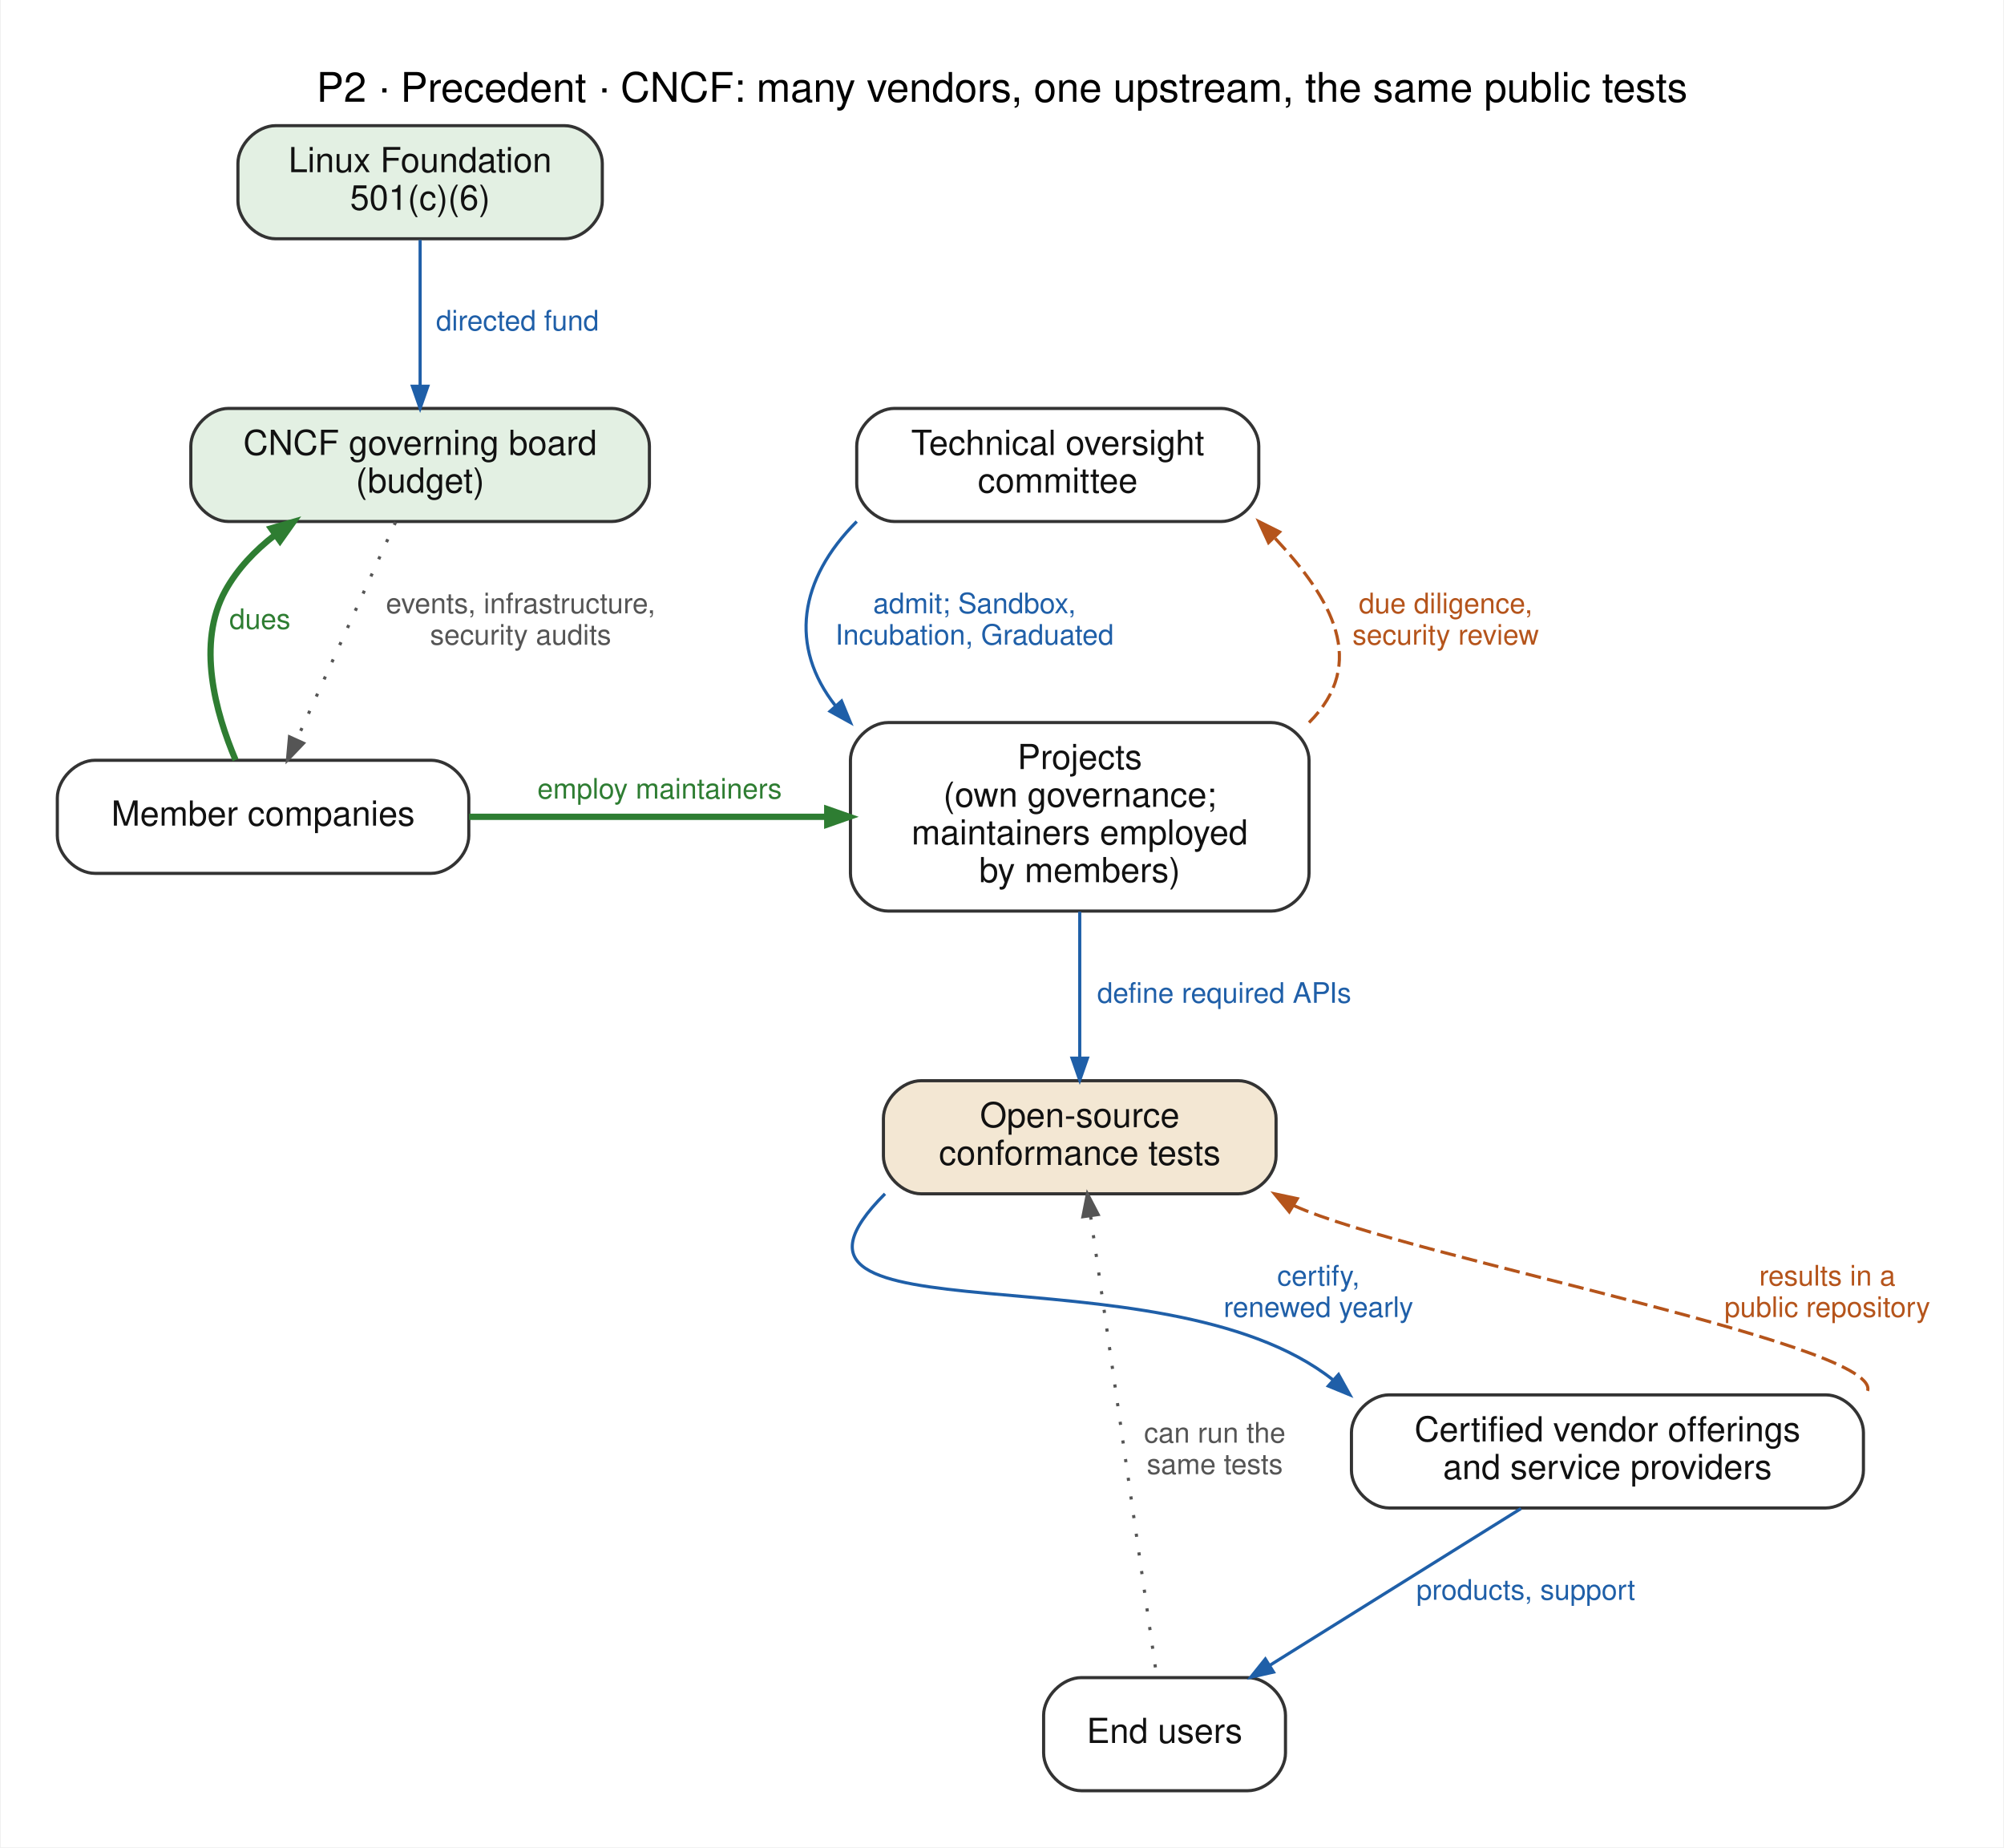
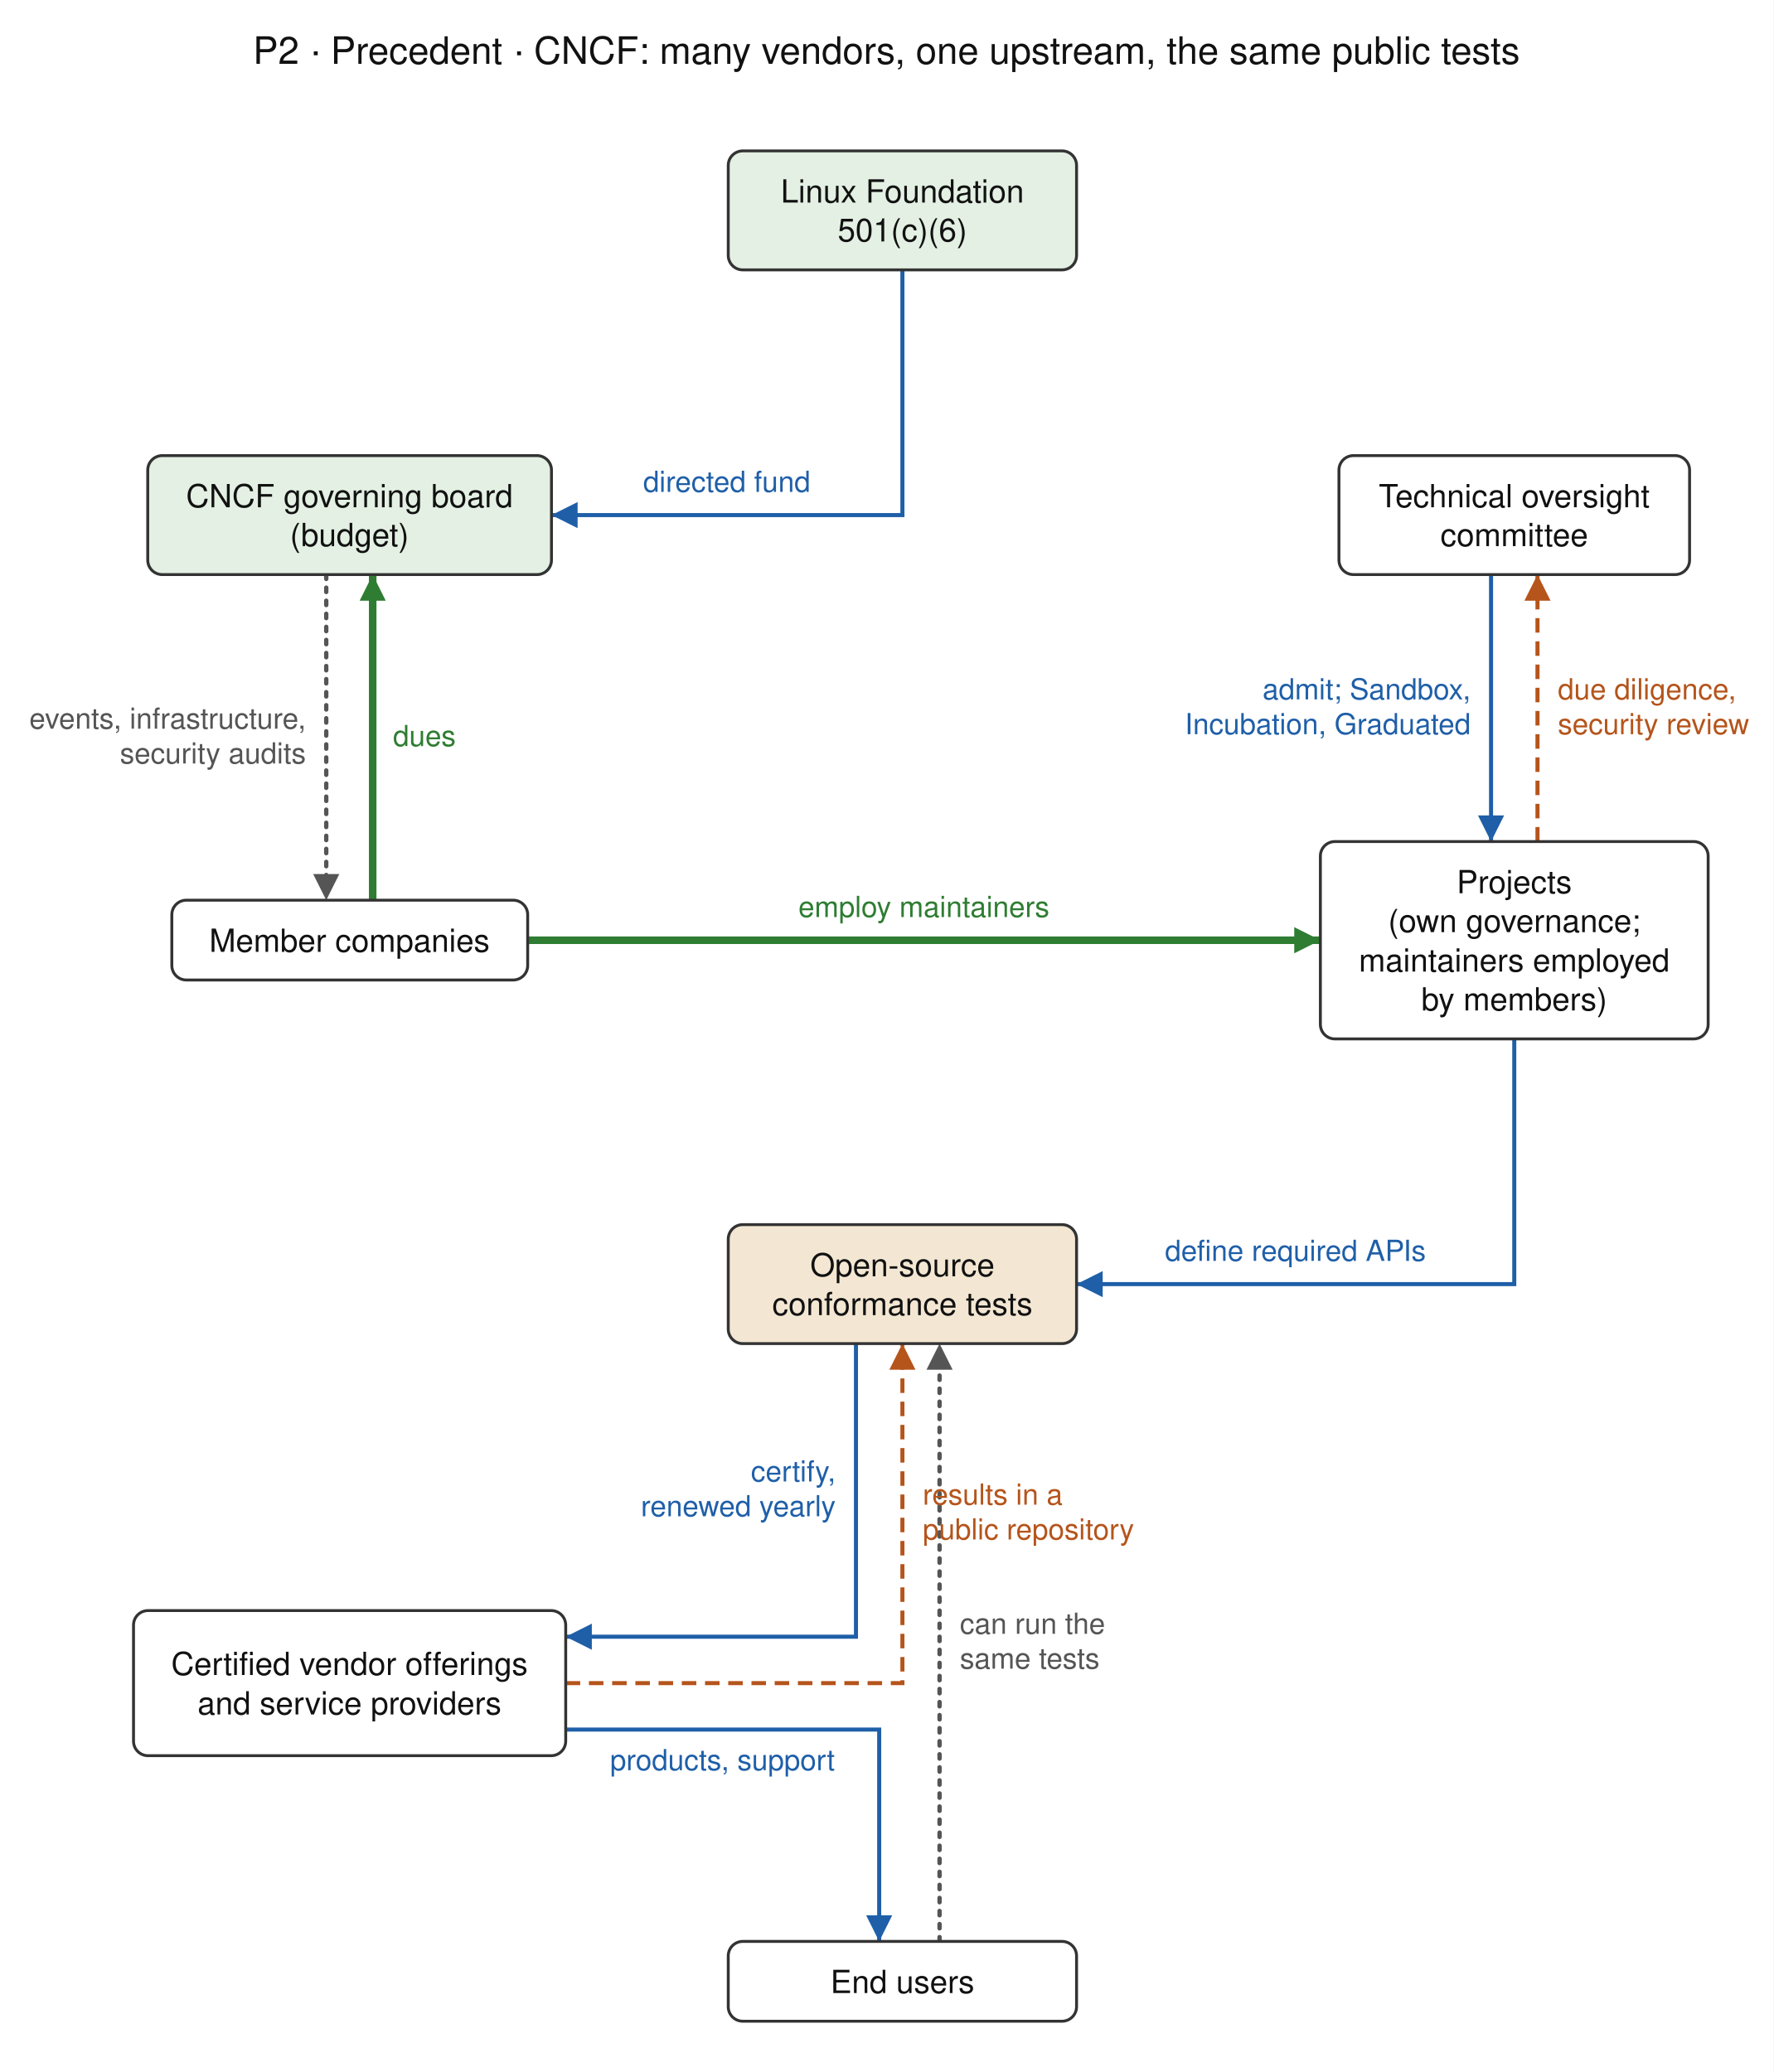
- <svg xmlns="http://www.w3.org/2000/svg" width="638pt" height="588pt" viewBox="0.00 0.00 637.50 588.00">
-   <g id="graph0" class="graph" transform="scale(1 1) rotate(0) translate(18 570)">
-     <polygon fill="#ffffff" stroke="transparent" points="-18,18 -18,-570 619.5,-570 619.5,18 -18,18" />
-     <text text-anchor="middle" x="300.75" y="-537.6" font-family="Helvetica,sans-Serif" font-size="13.00">P2 · Precedent · CNCF: many vendors, one upstream, the same public tests</text>
-     <g id="node1" class="node">
-       <path fill="#e3f0e3" stroke="#333333" d="M161.5,-530C161.5,-530 69.5,-530 69.5,-530 63.5,-530 57.5,-524 57.5,-518 57.5,-518 57.5,-506 57.5,-506 57.5,-500 63.5,-494 69.5,-494 69.5,-494 161.5,-494 161.5,-494 167.5,-494 173.5,-500 173.5,-506 173.5,-506 173.5,-518 173.5,-518 173.5,-524 167.5,-530 161.5,-530" />
-       <text text-anchor="middle" x="115.5" y="-515.2" font-family="Helvetica,sans-Serif" font-size="11.00" fill="#111111">Linux Foundation</text>
-       <text text-anchor="middle" x="115.5" y="-503.2" font-family="Helvetica,sans-Serif" font-size="11.00" fill="#111111">501(c)(6)</text>
+ <svg xmlns="http://www.w3.org/2000/svg" width="611" height="714" viewBox="0 0 611 714" font-family="Helvetica, Arial, sans-serif">
+   <defs>
+     <marker id="ah1f5fa8" viewBox="0 0 10 10" refX="10" refY="5" markerUnits="userSpaceOnUse" markerWidth="9" markerHeight="9" orient="auto-start-reverse">
+       <path d="M0,0 L10,5 L0,10 z" fill="#1f5fa8" />
+     </marker>
+     <marker id="ah2e7d32" viewBox="0 0 10 10" refX="10" refY="5" markerUnits="userSpaceOnUse" markerWidth="9" markerHeight="9" orient="auto-start-reverse">
+       <path d="M0,0 L10,5 L0,10 z" fill="#2e7d32" />
+     </marker>
+     <marker id="ah555555" viewBox="0 0 10 10" refX="10" refY="5" markerUnits="userSpaceOnUse" markerWidth="9" markerHeight="9" orient="auto-start-reverse">
+       <path d="M0,0 L10,5 L0,10 z" fill="#555555" />
+     </marker>
+     <marker id="ah888888" viewBox="0 0 10 10" refX="10" refY="5" markerUnits="userSpaceOnUse" markerWidth="9" markerHeight="9" orient="auto-start-reverse">
+       <path d="M0,0 L10,5 L0,10 z" fill="#888888" />
+     </marker>
+     <marker id="ahb5541b" viewBox="0 0 10 10" refX="10" refY="5" markerUnits="userSpaceOnUse" markerWidth="9" markerHeight="9" orient="auto-start-reverse">
+       <path d="M0,0 L10,5 L0,10 z" fill="#b5541b" />
+     </marker>
+     <marker id="ahc8c8c8" viewBox="0 0 10 10" refX="10" refY="5" markerUnits="userSpaceOnUse" markerWidth="9" markerHeight="9" orient="auto-start-reverse">
+       <path d="M0,0 L10,5 L0,10 z" fill="#c8c8c8" />
+     </marker>
+   </defs>
+   <rect x="0" y="0" width="611" height="714" fill="#ffffff" />
+   <text x="305.4" y="22" font-size="13" text-anchor="middle" fill="#111">P2 · Precedent · CNCF: many vendors, one upstream, the same public tests</text>
+   <g transform="translate(0.0,0.0)">
+     <g class="edge">
+       <path class="edge" d="M310.9,93.0 L310.9,177.5 L190.0,177.5" fill="none" stroke="#1f5fa8" stroke-width="1.4" stroke-linecap="butt" marker-end="url(#ah1f5fa8)" />
    </g>
-     <g id="node2" class="node">
-       <path fill="#e3f0e3" stroke="#333333" d="M176.5,-440C176.5,-440 54.5,-440 54.5,-440 48.5,-440 42.5,-434 42.5,-428 42.5,-428 42.5,-416 42.5,-416 42.5,-410 48.5,-404 54.5,-404 54.5,-404 176.5,-404 176.5,-404 182.5,-404 188.5,-410 188.5,-416 188.5,-416 188.5,-428 188.5,-428 188.5,-434 182.5,-440 176.5,-440" />
-       <text text-anchor="middle" x="115.5" y="-425.2" font-family="Helvetica,sans-Serif" font-size="11.00" fill="#111111">CNCF governing board</text>
-       <text text-anchor="middle" x="115.5" y="-413.2" font-family="Helvetica,sans-Serif" font-size="11.00" fill="#111111">(budget)</text>
+     <g class="edge">
+       <path class="edge" d="M128.4,310.2 L128.4,198.0" fill="none" stroke="#2e7d32" stroke-width="2.6" stroke-linecap="butt" marker-end="url(#ah2e7d32)" />
    </g>
-     <g id="edge3" class="edge">
-       <path fill="none" stroke="#1f5fa8" d="M115.5,-493.61C115.5,-480.39 115.5,-462.03 115.5,-447.35" />
-       <polygon fill="#1f5fa8" stroke="#1f5fa8" points="117.95,-447.05 115.5,-440.05 113.05,-447.05 117.95,-447.05" />
-       <text text-anchor="middle" x="146.5" y="-464.8" font-family="Helvetica,sans-Serif" font-size="9.00" fill="#1f5fa8">directed fund</text>
+     <g class="edge">
+       <path class="edge" d="M112.4,198.0 L112.4,310.2" fill="none" stroke="#555555" stroke-width="1.5" stroke-dasharray="1.5,3" stroke-linecap="round" marker-end="url(#ah555555)" />
    </g>
-     <g id="node3" class="node">
-       <path fill="#ffffff" stroke="#333333" d="M370.5,-440C370.5,-440 266.5,-440 266.5,-440 260.5,-440 254.5,-434 254.5,-428 254.5,-428 254.5,-416 254.5,-416 254.5,-410 260.5,-404 266.5,-404 266.5,-404 370.5,-404 370.5,-404 376.5,-404 382.5,-410 382.5,-416 382.5,-416 382.5,-428 382.5,-428 382.5,-434 376.5,-440 370.5,-440" />
-       <text text-anchor="middle" x="318.5" y="-425.2" font-family="Helvetica,sans-Serif" font-size="11.00" fill="#111111">Technical oversight</text>
-       <text text-anchor="middle" x="318.5" y="-413.2" font-family="Helvetica,sans-Serif" font-size="11.00" fill="#111111">committee</text>
+     <g class="edge">
+       <path class="edge" d="M513.7,198.0 L513.7,290.0" fill="none" stroke="#1f5fa8" stroke-width="1.4" stroke-linecap="butt" marker-end="url(#ah1f5fa8)" />
    </g>
-     <g id="node4" class="node">
-       <path fill="#ffffff" stroke="#333333" d="M119,-328C119,-328 12,-328 12,-328 6,-328 0,-322 0,-316 0,-316 0,-304 0,-304 0,-298 6,-292 12,-292 12,-292 119,-292 119,-292 125,-292 131,-298 131,-304 131,-304 131,-316 131,-316 131,-322 125,-328 119,-328" />
-       <text text-anchor="middle" x="65.5" y="-307.2" font-family="Helvetica,sans-Serif" font-size="11.00" fill="#111111">Member companies</text>
+     <g class="edge">
+       <path class="edge" d="M529.7,290.0 L529.7,198.0" fill="none" stroke="#b5541b" stroke-width="1.4" stroke-dasharray="5,3" stroke-linecap="butt" marker-end="url(#ahb5541b)" />
    </g>
-     <g id="edge4" class="edge">
-       <path fill="none" stroke="#2e7d32" stroke-width="2" d="M69.22,-399.65C62.92,-394.75 57.31,-388.9 53.5,-382 44.25,-365.26 50.34,-343.17 56.74,-328.1" />
-       <polygon fill="#2e7d32" stroke="#2e7d32" stroke-width="2" points="68.05,-401.82 75.17,-403.88 70.89,-397.83 68.05,-401.82" />
-       <text text-anchor="middle" x="64.5" y="-369.8" font-family="Helvetica,sans-Serif" font-size="9.00" fill="#2e7d32">dues</text>
+     <g class="edge">
+       <path class="edge" d="M181.7,324.0 L454.9,324.0" fill="none" stroke="#2e7d32" stroke-width="2.6" stroke-linecap="butt" marker-end="url(#ah2e7d32)" />
    </g>
-     <g id="edge5" class="edge">
-       <path fill="none" stroke="#555555" stroke-dasharray="1,5" d="M107.69,-403.81C99.21,-385.17 85.63,-355.28 76.17,-334.48" />
-       <polygon fill="#555555" stroke="#555555" points="78.38,-333.43 73.26,-328.07 73.92,-335.45 78.38,-333.43" />
-       <text text-anchor="middle" x="147.5" y="-374.8" font-family="Helvetica,sans-Serif" font-size="9.00" fill="#555555">events, infrastructure,</text>
-       <text text-anchor="middle" x="147.5" y="-364.8" font-family="Helvetica,sans-Serif" font-size="9.00" fill="#555555">security audits</text>
+     <g class="edge">
+       <path class="edge" d="M521.7,358.0 L521.7,442.5 L370.9,442.5" fill="none" stroke="#1f5fa8" stroke-width="1.4" stroke-linecap="butt" marker-end="url(#ah1f5fa8)" />
    </g>
-     <g id="node5" class="node">
-       <path fill="#ffffff" stroke="#333333" d="M386.5,-340C386.5,-340 264.5,-340 264.5,-340 258.5,-340 252.5,-334 252.5,-328 252.5,-328 252.5,-292 252.5,-292 252.5,-286 258.5,-280 264.5,-280 264.5,-280 386.5,-280 386.5,-280 392.5,-280 398.5,-286 398.5,-292 398.5,-292 398.5,-328 398.5,-328 398.5,-334 392.5,-340 386.5,-340" />
-       <text text-anchor="middle" x="325.5" y="-325.2" font-family="Helvetica,sans-Serif" font-size="11.00" fill="#111111">Projects</text>
-       <text text-anchor="middle" x="325.5" y="-313.2" font-family="Helvetica,sans-Serif" font-size="11.00" fill="#111111">(own governance;</text>
-       <text text-anchor="middle" x="325.5" y="-301.2" font-family="Helvetica,sans-Serif" font-size="11.00" fill="#111111">maintainers employed</text>
-       <text text-anchor="middle" x="325.5" y="-289.2" font-family="Helvetica,sans-Serif" font-size="11.00" fill="#111111">by members)</text>
+     <g class="edge">
+       <path class="edge" d="M294.9,463.0 L294.9,564.0 L194.9,564.0" fill="none" stroke="#1f5fa8" stroke-width="1.4" stroke-linecap="butt" marker-end="url(#ah1f5fa8)" />
    </g>
-     <g id="edge6" class="edge">
-       <path fill="none" stroke="#1f5fa8" d="M254.5,-404C236.11,-385.61 232.85,-364.18 247.8,-345.26" />
-       <polygon fill="#1f5fa8" stroke="#1f5fa8" points="249.67,-346.85 252.5,-340 246.01,-343.59 249.67,-346.85" />
-       <text text-anchor="middle" x="292" y="-374.8" font-family="Helvetica,sans-Serif" font-size="9.00" fill="#1f5fa8">admit; Sandbox,</text>
-       <text text-anchor="middle" x="292" y="-364.8" font-family="Helvetica,sans-Serif" font-size="9.00" fill="#1f5fa8">Incubation, Graduated</text>
+     <g class="edge">
+       <path class="edge" d="M194.9,580.0 L310.9,580.0 L310.9,463.0" fill="none" stroke="#b5541b" stroke-width="1.4" stroke-dasharray="5,3" stroke-linecap="butt" marker-end="url(#ahb5541b)" />
    </g>
-     <g id="edge7" class="edge">
-       <path fill="none" stroke="#b5541b" stroke-dasharray="5,2" d="M387.72,-398.62C405.71,-379.41 417.45,-358.95 398.5,-340" />
-       <polygon fill="#b5541b" stroke="#b5541b" points="385.61,-397.27 382.5,-404 389.13,-400.68 385.61,-397.27" />
-       <text text-anchor="middle" x="442" y="-374.8" font-family="Helvetica,sans-Serif" font-size="9.00" fill="#b5541b">due diligence,</text>
-       <text text-anchor="middle" x="442" y="-364.8" font-family="Helvetica,sans-Serif" font-size="9.00" fill="#b5541b">security review</text>
+     <g class="edge">
+       <path class="edge" d="M194.9,596.0 L302.9,596.0 L302.9,669.0" fill="none" stroke="#1f5fa8" stroke-width="1.4" stroke-linecap="butt" marker-end="url(#ah1f5fa8)" />
    </g>
-     <g id="edge8" class="edge">
-       <path fill="none" stroke="#2e7d32" stroke-width="2" d="M131.11,-310C165.66,-310 208.33,-310 244.89,-310" />
-       <polygon fill="#2e7d32" stroke="#2e7d32" stroke-width="2" points="245.11,-312.45 252.11,-310 245.11,-307.55 245.11,-312.45" />
-       <text text-anchor="middle" x="191.75" y="-315.8" font-family="Helvetica,sans-Serif" font-size="9.00" fill="#2e7d32">employ maintainers</text>
+     <g class="edge">
+       <path class="edge" d="M323.7,669.0 L323.7,463.0" fill="none" stroke="#555555" stroke-width="1.5" stroke-dasharray="1.5,3" stroke-linecap="round" marker-end="url(#ah555555)" />
    </g>
-     <g id="node6" class="node">
-       <path fill="#f3e7d3" stroke="#333333" d="M376,-226C376,-226 275,-226 275,-226 269,-226 263,-220 263,-214 263,-214 263,-202 263,-202 263,-196 269,-190 275,-190 275,-190 376,-190 376,-190 382,-190 388,-196 388,-202 388,-202 388,-214 388,-214 388,-220 382,-226 376,-226" />
-       <text text-anchor="middle" x="325.5" y="-211.2" font-family="Helvetica,sans-Serif" font-size="11.00" fill="#111111">Open-source</text>
-       <text text-anchor="middle" x="325.5" y="-199.2" font-family="Helvetica,sans-Serif" font-size="11.00" fill="#111111">conformance tests</text>
+     <g class="node" data-id="lf">
+       <rect x="250.9" y="52.0" width="120.0" height="41.0" rx="5" fill="#e3f0e3" stroke="#333333" stroke-width="1" />
+       <text x="310.9" y="69.8" font-size="11" text-anchor="middle" fill="#111111">Linux Foundation</text>
+       <text x="310.9" y="83.2" font-size="11" text-anchor="middle" fill="#111111">501(c)(6)</text>
    </g>
-     <g id="edge9" class="edge">
-       <path fill="none" stroke="#1f5fa8" d="M325.5,-279.81C325.5,-265.12 325.5,-247.51 325.5,-233.53" />
-       <polygon fill="#1f5fa8" stroke="#1f5fa8" points="327.95,-233.18 325.5,-226.18 323.05,-233.18 327.95,-233.18" />
-       <text text-anchor="middle" x="371.5" y="-250.8" font-family="Helvetica,sans-Serif" font-size="9.00" fill="#1f5fa8">define required APIs</text>
+     <g class="node" data-id="board">
+       <rect x="50.9" y="157.0" width="139.1" height="41.0" rx="5" fill="#e3f0e3" stroke="#333333" stroke-width="1" />
+       <text x="120.4" y="174.8" font-size="11" text-anchor="middle" fill="#111111">CNCF governing board</text>
+       <text x="120.4" y="188.2" font-size="11" text-anchor="middle" fill="#111111">(budget)</text>
    </g>
-     <g id="node7" class="node">
-       <path fill="#ffffff" stroke="#333333" d="M563,-126C563,-126 424,-126 424,-126 418,-126 412,-120 412,-114 412,-114 412,-102 412,-102 412,-96 418,-90 424,-90 424,-90 563,-90 563,-90 569,-90 575,-96 575,-102 575,-102 575,-114 575,-114 575,-120 569,-126 563,-126" />
-       <text text-anchor="middle" x="493.5" y="-111.2" font-family="Helvetica,sans-Serif" font-size="11.00" fill="#111111">Certified vendor offerings</text>
-       <text text-anchor="middle" x="493.5" y="-99.2" font-family="Helvetica,sans-Serif" font-size="11.00" fill="#111111">and service providers</text>
+     <g class="node" data-id="toc">
+       <rect x="461.3" y="157.0" width="120.8" height="41.0" rx="5" fill="#ffffff" stroke="#333333" stroke-width="1" />
+       <text x="521.7" y="174.8" font-size="11" text-anchor="middle" fill="#111111">Technical oversight</text>
+       <text x="521.7" y="188.2" font-size="11" text-anchor="middle" fill="#111111">committee</text>
    </g>
-     <g id="edge10" class="edge">
-       <path fill="none" stroke="#1f5fa8" d="M263.5,-190C214.51,-141.01 351.22,-174.29 406.14,-130.76" />
-       <polygon fill="#1f5fa8" stroke="#1f5fa8" points="407.9,-132.48 411.5,-126 404.64,-128.82 407.9,-132.48" />
-       <text text-anchor="middle" x="401.5" y="-160.8" font-family="Helvetica,sans-Serif" font-size="9.00" fill="#1f5fa8">certify,</text>
-       <text text-anchor="middle" x="401.5" y="-150.8" font-family="Helvetica,sans-Serif" font-size="9.00" fill="#1f5fa8">renewed yearly</text>
+     <g class="node" data-id="members">
+       <rect x="59.2" y="310.2" width="122.6" height="27.5" rx="5" fill="#ffffff" stroke="#333333" stroke-width="1" />
+       <text x="120.4" y="328.0" font-size="11" text-anchor="middle" fill="#111111">Member companies</text>
    </g>
-     <g id="edge11" class="edge">
-       <path fill="none" stroke="#b5541b" stroke-dasharray="5,2" d="M393.67,-186.26C429.89,-169.62 589.95,-140.45 575.5,-126" />
-       <polygon fill="#b5541b" stroke="#b5541b" points="392.21,-184.27 387.5,-190 394.76,-188.46 392.21,-184.27" />
-       <text text-anchor="middle" x="563.5" y="-160.8" font-family="Helvetica,sans-Serif" font-size="9.00" fill="#b5541b">results in a</text>
-       <text text-anchor="middle" x="563.5" y="-150.8" font-family="Helvetica,sans-Serif" font-size="9.00" fill="#b5541b">public repository</text>
+     <g class="node" data-id="projects">
+       <rect x="454.9" y="290.0" width="133.6" height="68.0" rx="5" fill="#ffffff" stroke="#333333" stroke-width="1" />
+       <text x="521.7" y="307.8" font-size="11" text-anchor="middle" fill="#111111">Projects</text>
+       <text x="521.7" y="321.2" font-size="11" text-anchor="middle" fill="#111111">(own governance;</text>
+       <text x="521.7" y="334.8" font-size="11" text-anchor="middle" fill="#111111">maintainers employed</text>
+       <text x="521.7" y="348.2" font-size="11" text-anchor="middle" fill="#111111">by members)</text>
    </g>
-     <g id="node8" class="node">
-       <path fill="#ffffff" stroke="#333333" d="M379,-36C379,-36 326,-36 326,-36 320,-36 314,-30 314,-24 314,-24 314,-12 314,-12 314,-6 320,0 326,0 326,0 379,0 379,0 385,0 391,-6 391,-12 391,-12 391,-24 391,-24 391,-30 385,-36 379,-36" />
-       <text text-anchor="middle" x="352.5" y="-15.2" font-family="Helvetica,sans-Serif" font-size="11.00" fill="#111111">End users</text>
+     <g class="node" data-id="tests">
+       <rect x="250.9" y="422.0" width="120.0" height="41.0" rx="5" fill="#f3e7d3" stroke="#333333" stroke-width="1" />
+       <text x="310.9" y="439.8" font-size="11" text-anchor="middle" fill="#111111">Open-source</text>
+       <text x="310.9" y="453.2" font-size="11" text-anchor="middle" fill="#111111">conformance tests</text>
    </g>
-     <g id="edge13" class="edge">
-       <path fill="none" stroke="#555555" stroke-dasharray="1,5" d="M328.98,-182.77C334.52,-144.17 345.22,-69.66 350.04,-36.11" />
-       <polygon fill="#555555" stroke="#555555" points="326.51,-182.71 327.94,-189.98 331.36,-183.4 326.51,-182.71" />
-       <text text-anchor="middle" x="368.5" y="-110.8" font-family="Helvetica,sans-Serif" font-size="9.00" fill="#555555">can run the</text>
-       <text text-anchor="middle" x="368.5" y="-100.8" font-family="Helvetica,sans-Serif" font-size="9.00" fill="#555555">same tests</text>
+     <g class="node" data-id="offerings">
+       <rect x="46.0" y="555.0" width="148.9" height="50.0" rx="5" fill="#ffffff" stroke="#333333" stroke-width="1" />
+       <text x="120.4" y="577.2" font-size="11" text-anchor="middle" fill="#111111">Certified vendor offerings</text>
+       <text x="120.4" y="590.8" font-size="11" text-anchor="middle" fill="#111111">and service providers</text>
    </g>
-     <g id="edge12" class="edge">
-       <path fill="none" stroke="#1f5fa8" d="M465.98,-89.82C443.08,-75.53 410.39,-55.13 385.97,-39.89" />
-       <polygon fill="#1f5fa8" stroke="#1f5fa8" points="387.19,-37.76 379.95,-36.13 384.59,-41.92 387.19,-37.76" />
-       <text text-anchor="middle" x="467.5" y="-60.8" font-family="Helvetica,sans-Serif" font-size="9.00" fill="#1f5fa8">products, support</text>
+     <g class="node" data-id="users">
+       <rect x="250.9" y="669.0" width="120.0" height="27.5" rx="5" fill="#ffffff" stroke="#333333" stroke-width="1" />
+       <text x="310.9" y="686.8" font-size="11" text-anchor="middle" fill="#111111">End users</text>
+     </g>
+     <g class="elabel" data-k="0">
+       <text x="250.4" y="169.5" font-size="10" text-anchor="middle" fill="#1f5fa8">directed fund</text>
+     </g>
+     <g class="elabel" data-k="1">
+       <text x="135.4" y="257.1" font-size="10" text-anchor="start" fill="#2e7d32">dues</text>
+     </g>
+     <g class="elabel" data-k="2">
+       <text x="105.4" y="251.1" font-size="10" text-anchor="end" fill="#555555">events, infrastructure,</text>
+       <text x="105.4" y="263.1" font-size="10" text-anchor="end" fill="#555555">security audits</text>
+     </g>
+     <g class="elabel" data-k="3">
+       <text x="506.7" y="241.0" font-size="10" text-anchor="end" fill="#1f5fa8">admit; Sandbox,</text>
+       <text x="506.7" y="253.0" font-size="10" text-anchor="end" fill="#1f5fa8">Incubation, Graduated</text>
+     </g>
+     <g class="elabel" data-k="4">
+       <text x="536.7" y="241.0" font-size="10" text-anchor="start" fill="#b5541b">due diligence,</text>
+       <text x="536.7" y="253.0" font-size="10" text-anchor="start" fill="#b5541b">security review</text>
+     </g>
+     <g class="elabel" data-k="5">
+       <text x="318.3" y="316.0" font-size="10" text-anchor="middle" fill="#2e7d32">employ maintainers</text>
+     </g>
+     <g class="elabel" data-k="6">
+       <text x="446.3" y="434.5" font-size="10" text-anchor="middle" fill="#1f5fa8">define required APIs</text>
+     </g>
+     <g class="elabel" data-k="7">
+       <text x="287.9" y="510.5" font-size="10" text-anchor="end" fill="#1f5fa8">certify,</text>
+       <text x="287.9" y="522.5" font-size="10" text-anchor="end" fill="#1f5fa8">renewed yearly</text>
+     </g>
+     <g class="elabel" data-k="8">
+       <text x="317.9" y="518.5" font-size="10" text-anchor="start" fill="#b5541b">results in a</text>
+       <text x="317.9" y="530.5" font-size="10" text-anchor="start" fill="#b5541b">public repository</text>
+     </g>
+     <g class="elabel" data-k="9">
+       <text x="248.9" y="610.0" font-size="10" text-anchor="middle" fill="#1f5fa8">products, support</text>
+     </g>
+     <g class="elabel" data-k="10">
+       <text x="330.7" y="563.0" font-size="10" text-anchor="start" fill="#555555">can run the</text>
+       <text x="330.7" y="575.0" font-size="10" text-anchor="start" fill="#555555">same tests</text>
    </g>
  </g>
</svg>
